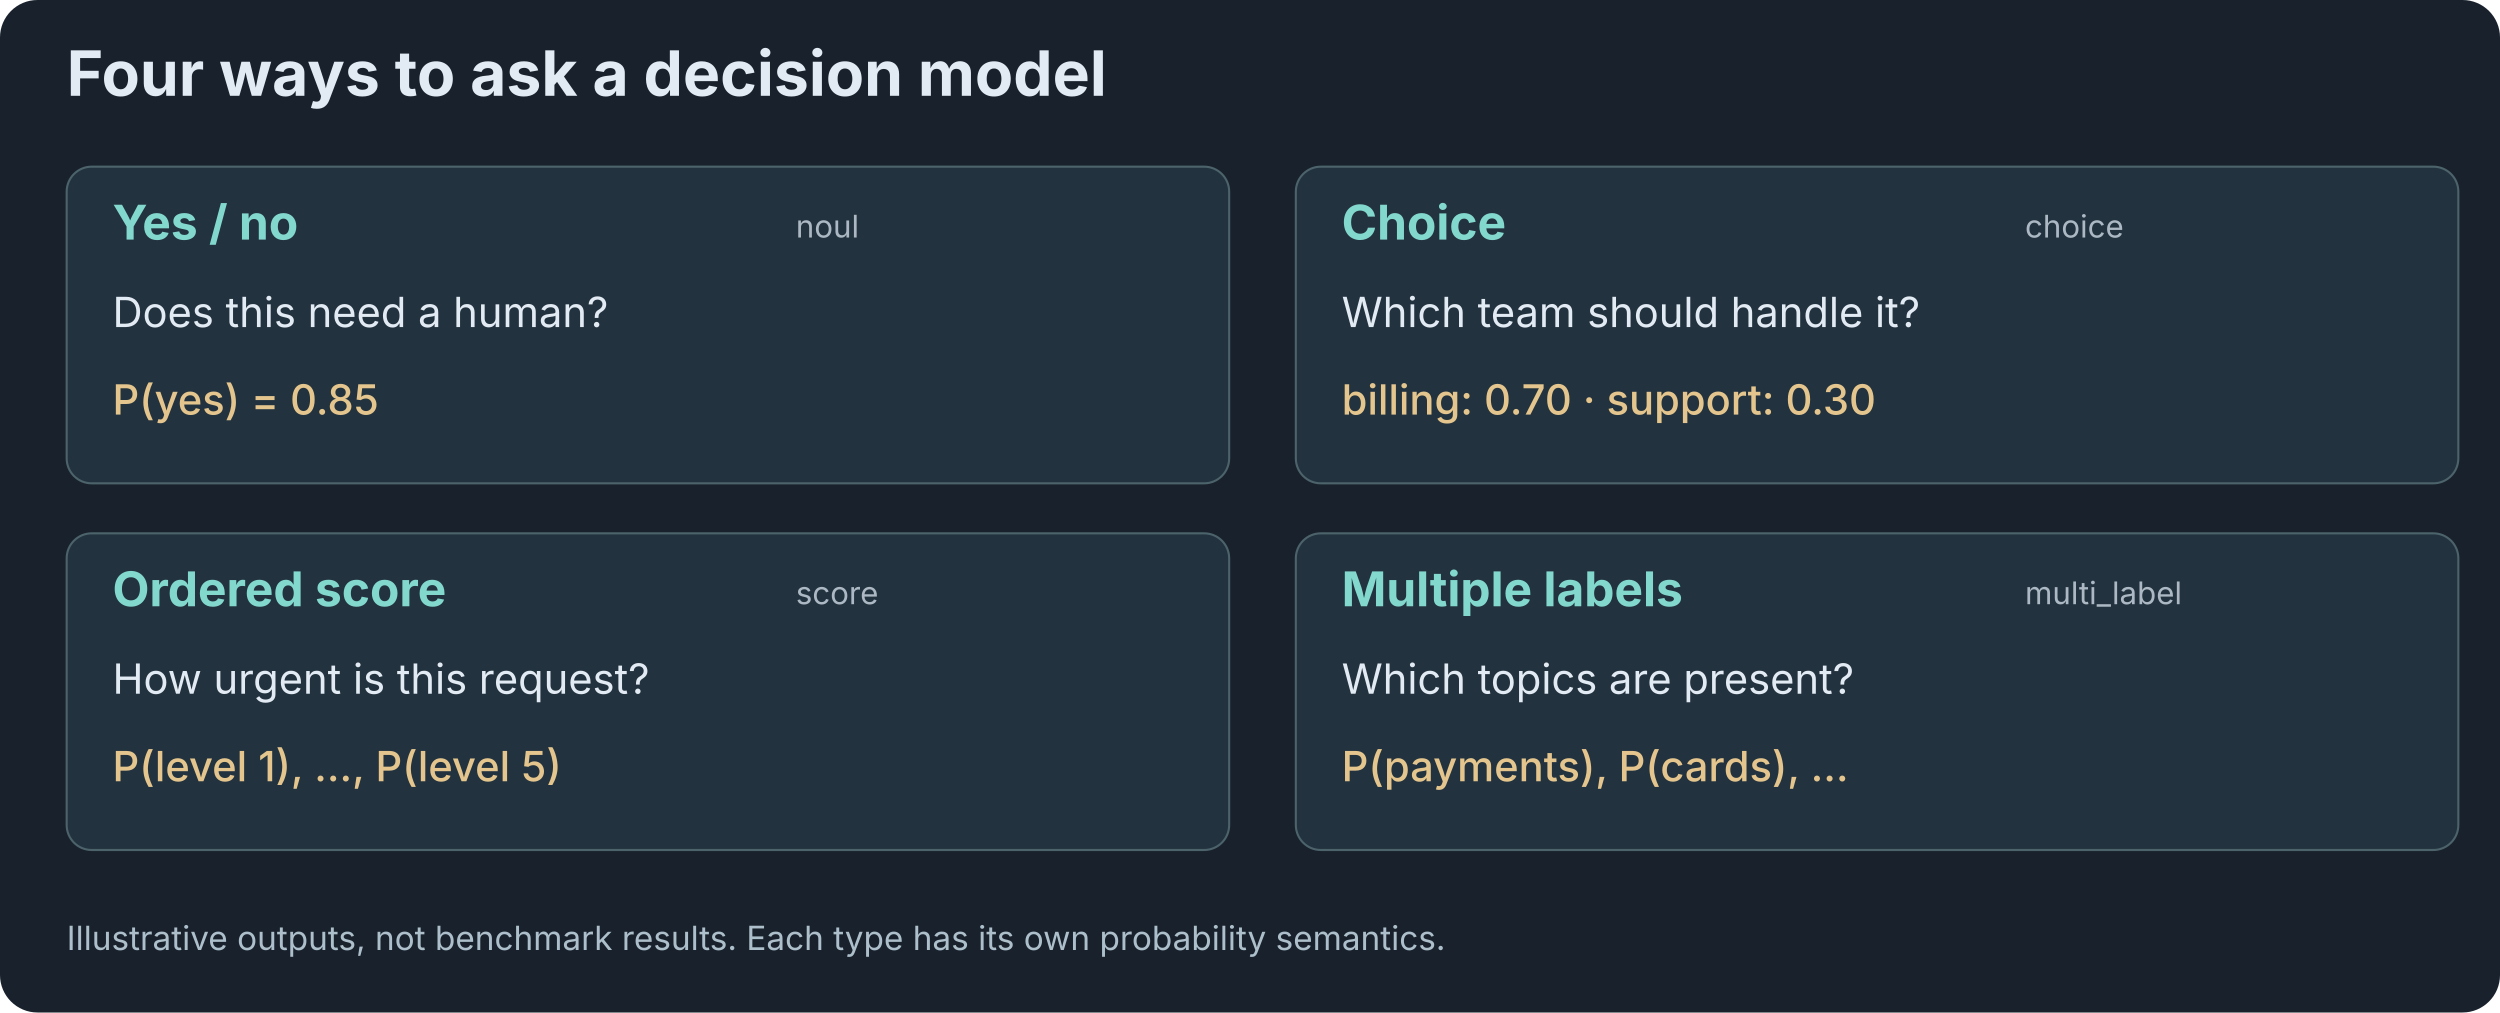
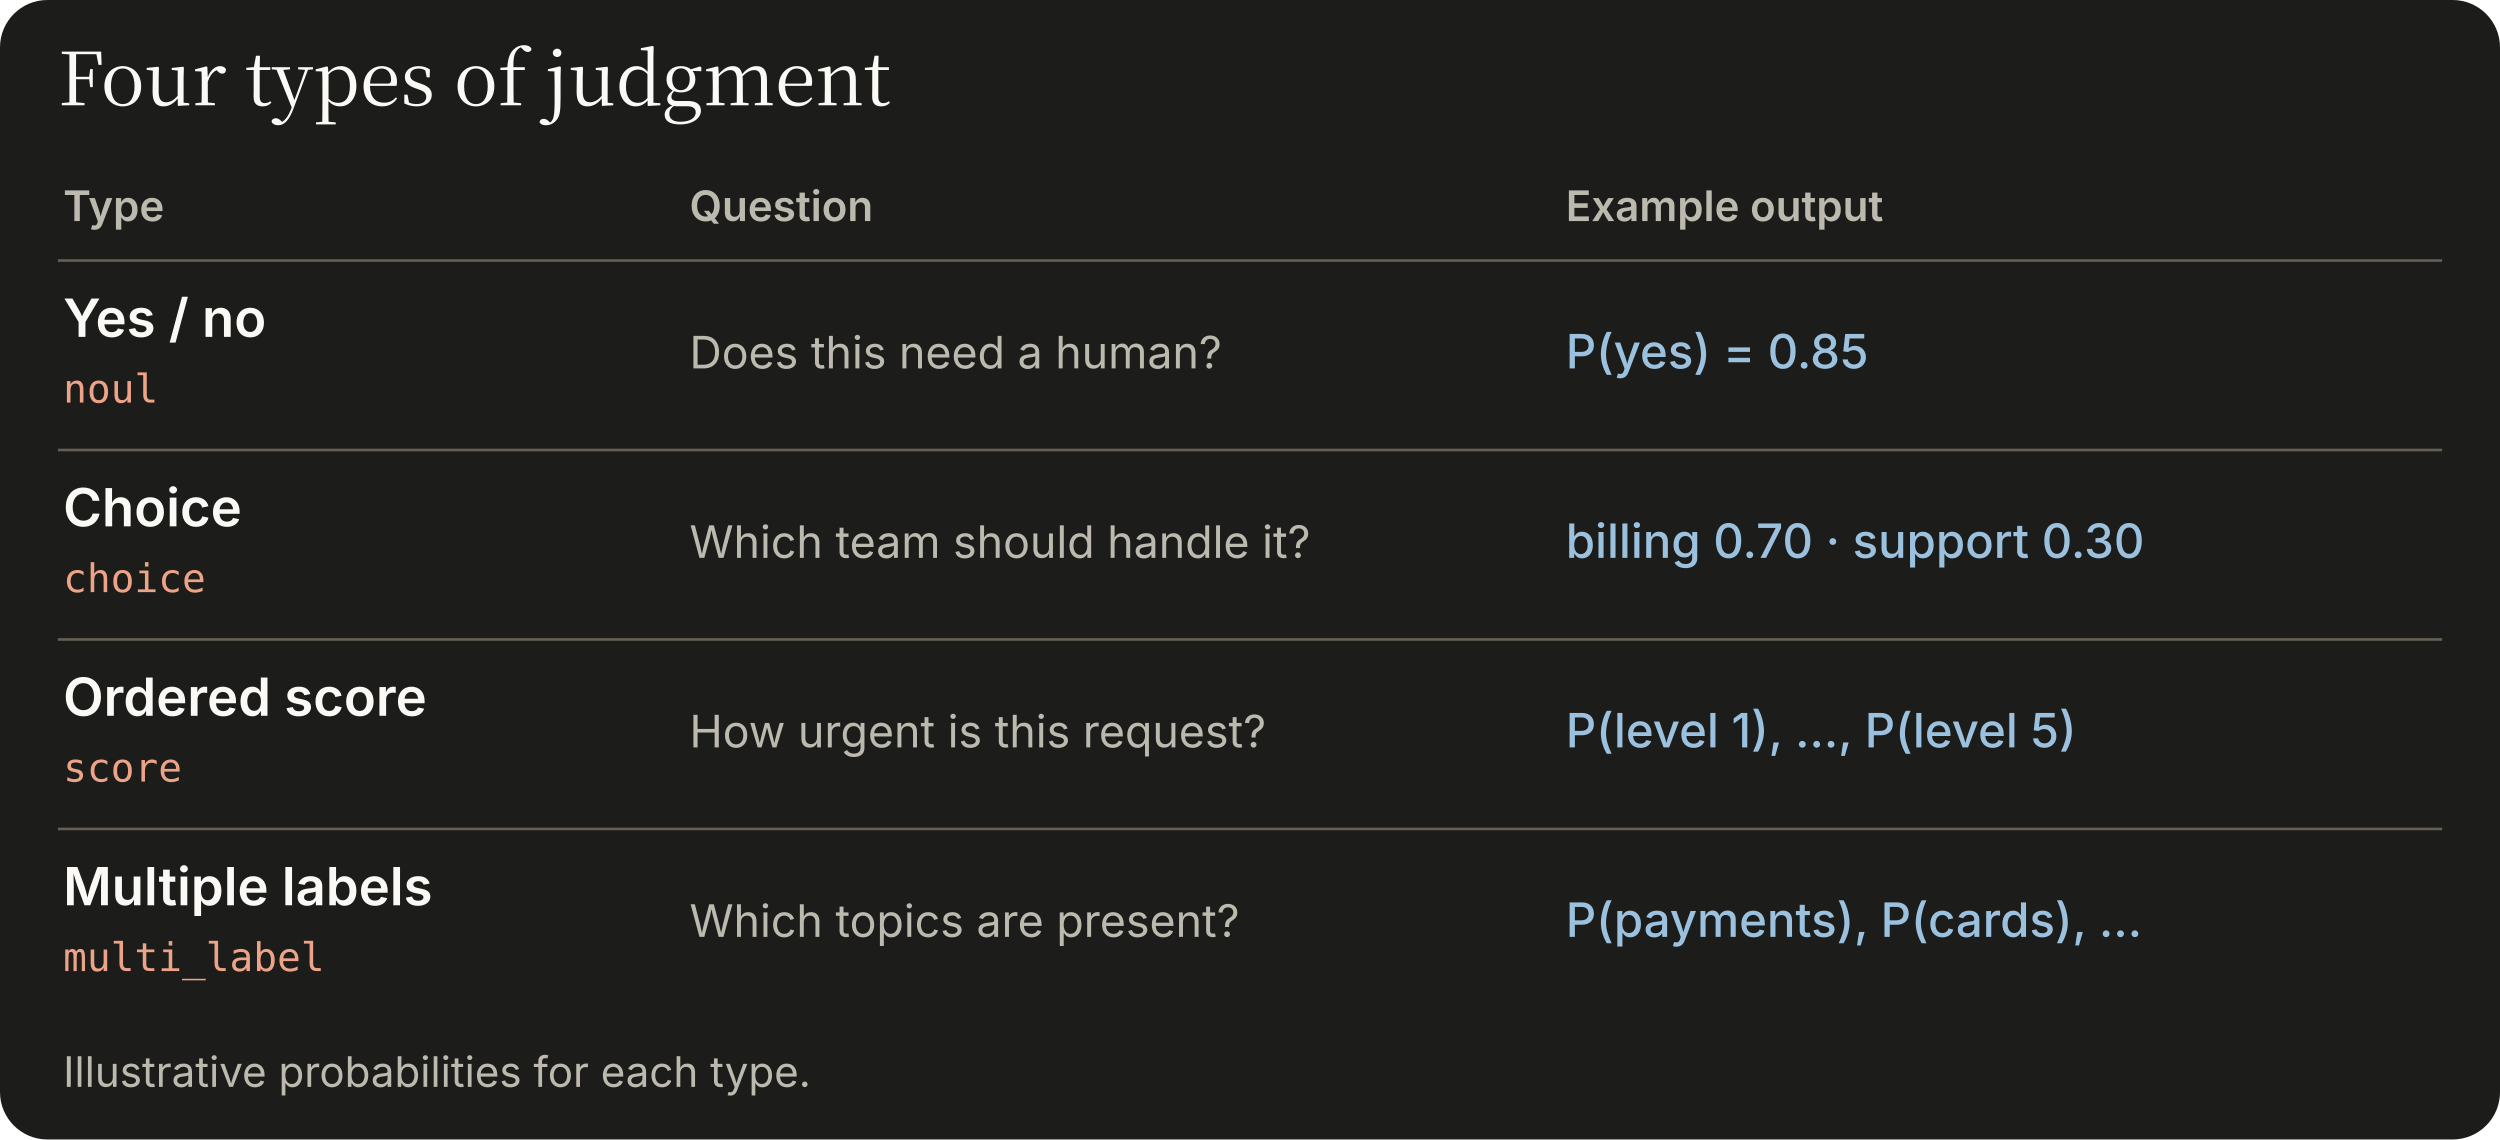
- <svg xmlns="http://www.w3.org/2000/svg" width="1200" height="486" viewBox="0 0 1200 486" role="img" aria-labelledby="title">
+ <svg xmlns="http://www.w3.org/2000/svg" width="950" height="433" viewBox="0 0 950 433" role="img" aria-labelledby="title">
  <style>text {font-family: "Inter", "DejaVu Sans", Arial, sans-serif}</style>
-   <rect width="1200" height="486" rx="18" fill="#18212c" />
-   <text x="32" y="46" font-size="30" fill="#e2eaf3" font-weight="650">Four ways to ask a decision model</text>
-   <rect x="32" y="80" width="558" height="152" rx="12" fill="#22323e" stroke="#4c636b" />
-   <text x="54" y="115" font-size="23" fill="#83d8cd" font-weight="650">Yes / no</text>
-   <text x="382" y="114" font-size="15" fill="#acb9c4" font-weight="400">noul</text>
-   <text x="54" y="157" font-size="20" fill="#e2eaf3" font-weight="400">Does this need a human?</text>
-   <text x="54" y="199" font-size="20" fill="#e3c58d" font-weight="500">P(yes) = 0.85</text>
-   <rect x="622" y="80" width="558" height="152" rx="12" fill="#22323e" stroke="#4c636b" />
-   <text x="644" y="115" font-size="23" fill="#83d8cd" font-weight="650">Choice</text>
-   <text x="972" y="114" font-size="15" fill="#acb9c4" font-weight="400">choice</text>
-   <text x="644" y="157" font-size="20" fill="#e2eaf3" font-weight="400">Which team should handle it?</text>
-   <text x="644" y="199" font-size="20" fill="#e3c58d" font-weight="500">billing: 0.70 · support: 0.30</text>
-   <rect x="32" y="256" width="558" height="152" rx="12" fill="#22323e" stroke="#4c636b" />
-   <text x="54" y="291" font-size="23" fill="#83d8cd" font-weight="650">Ordered score</text>
-   <text x="382" y="290" font-size="15" fill="#acb9c4" font-weight="400">score</text>
-   <text x="54" y="333" font-size="20" fill="#e2eaf3" font-weight="400">How urgent is this request?</text>
-   <text x="54" y="375" font-size="20" fill="#e3c58d" font-weight="500">P(level 1), …, P(level 5)</text>
-   <rect x="622" y="256" width="558" height="152" rx="12" fill="#22323e" stroke="#4c636b" />
-   <text x="644" y="291" font-size="23" fill="#83d8cd" font-weight="650">Multiple labels</text>
-   <text x="972" y="290" font-size="15" fill="#acb9c4" font-weight="400">multi_label</text>
-   <text x="644" y="333" font-size="20" fill="#e2eaf3" font-weight="400">Which topics are present?</text>
-   <text x="644" y="375" font-size="20" fill="#e3c58d" font-weight="500">P(payments), P(cards), …</text>
-   <text x="32" y="456" font-size="16" fill="#adbfca" font-weight="400">Illustrative outputs, not benchmark results. Each type has its own probability semantics.</text>
+   <rect width="950" height="433" rx="18" fill="#1C1C1A" />
+   <style>text.heading {font-family: Georgia, "Songti SC", "Noto Serif CJK SC", serif} text.kind {font-family: ui-monospace, "SFMono-Regular", Consolas, monospace}</style>
+   <text x="22" y="40" font-size="28" fill="#FAF9F5" font-weight="500" class="heading">Four types of judgment</text>
+   <text x="24" y="84" font-size="16" fill="#BCB9AE" font-weight="600">Type</text>
+   <text x="262" y="84" font-size="16" fill="#BCB9AE" font-weight="600">Question</text>
+   <text x="595" y="84" font-size="16" fill="#BCB9AE" font-weight="600">Example output</text>
+   <path d="M22 99 H928" stroke="#655F54" />
+   <text x="24" y="128" font-size="20" fill="#FAF9F5" font-weight="600">Yes / no</text>
+   <text x="24" y="153" font-size="15" fill="#ECA388" font-weight="400" text-anchor="start" class="kind">noul</text>
+   <text x="262" y="140" font-size="17" fill="#BCB9AE" font-weight="400">Does this need a human?</text>
+   <text x="595" y="140" font-size="18" fill="#9BC1DF" font-weight="550">P(yes) = 0.85</text>
+   <path d="M22 171 H928" stroke="#655F54" />
+   <text x="24" y="200" font-size="20" fill="#FAF9F5" font-weight="600">Choice</text>
+   <text x="24" y="225" font-size="15" fill="#ECA388" font-weight="400" text-anchor="start" class="kind">choice</text>
+   <text x="262" y="212" font-size="17" fill="#BCB9AE" font-weight="400">Which team should handle it?</text>
+   <text x="595" y="212" font-size="18" fill="#9BC1DF" font-weight="550">billing 0.70 · support 0.30</text>
+   <path d="M22 243 H928" stroke="#655F54" />
+   <text x="24" y="272" font-size="20" fill="#FAF9F5" font-weight="600">Ordered score</text>
+   <text x="24" y="297" font-size="15" fill="#ECA388" font-weight="400" text-anchor="start" class="kind">score</text>
+   <text x="262" y="284" font-size="17" fill="#BCB9AE" font-weight="400">How urgent is this request?</text>
+   <text x="595" y="284" font-size="18" fill="#9BC1DF" font-weight="550">P(level 1), …, P(level 5)</text>
+   <path d="M22 315 H928" stroke="#655F54" />
+   <text x="24" y="344" font-size="20" fill="#FAF9F5" font-weight="600">Multiple labels</text>
+   <text x="24" y="369" font-size="15" fill="#ECA388" font-weight="400" text-anchor="start" class="kind">multi_label</text>
+   <text x="262" y="356" font-size="17" fill="#BCB9AE" font-weight="400">Which topics are present?</text>
+   <text x="595" y="356" font-size="18" fill="#9BC1DF" font-weight="550">P(payments), P(cards), …</text>
+   <text x="24" y="413" font-size="16" fill="#BCB9AE" font-weight="400">Illustrative probabilities for each type.</text>
</svg>
